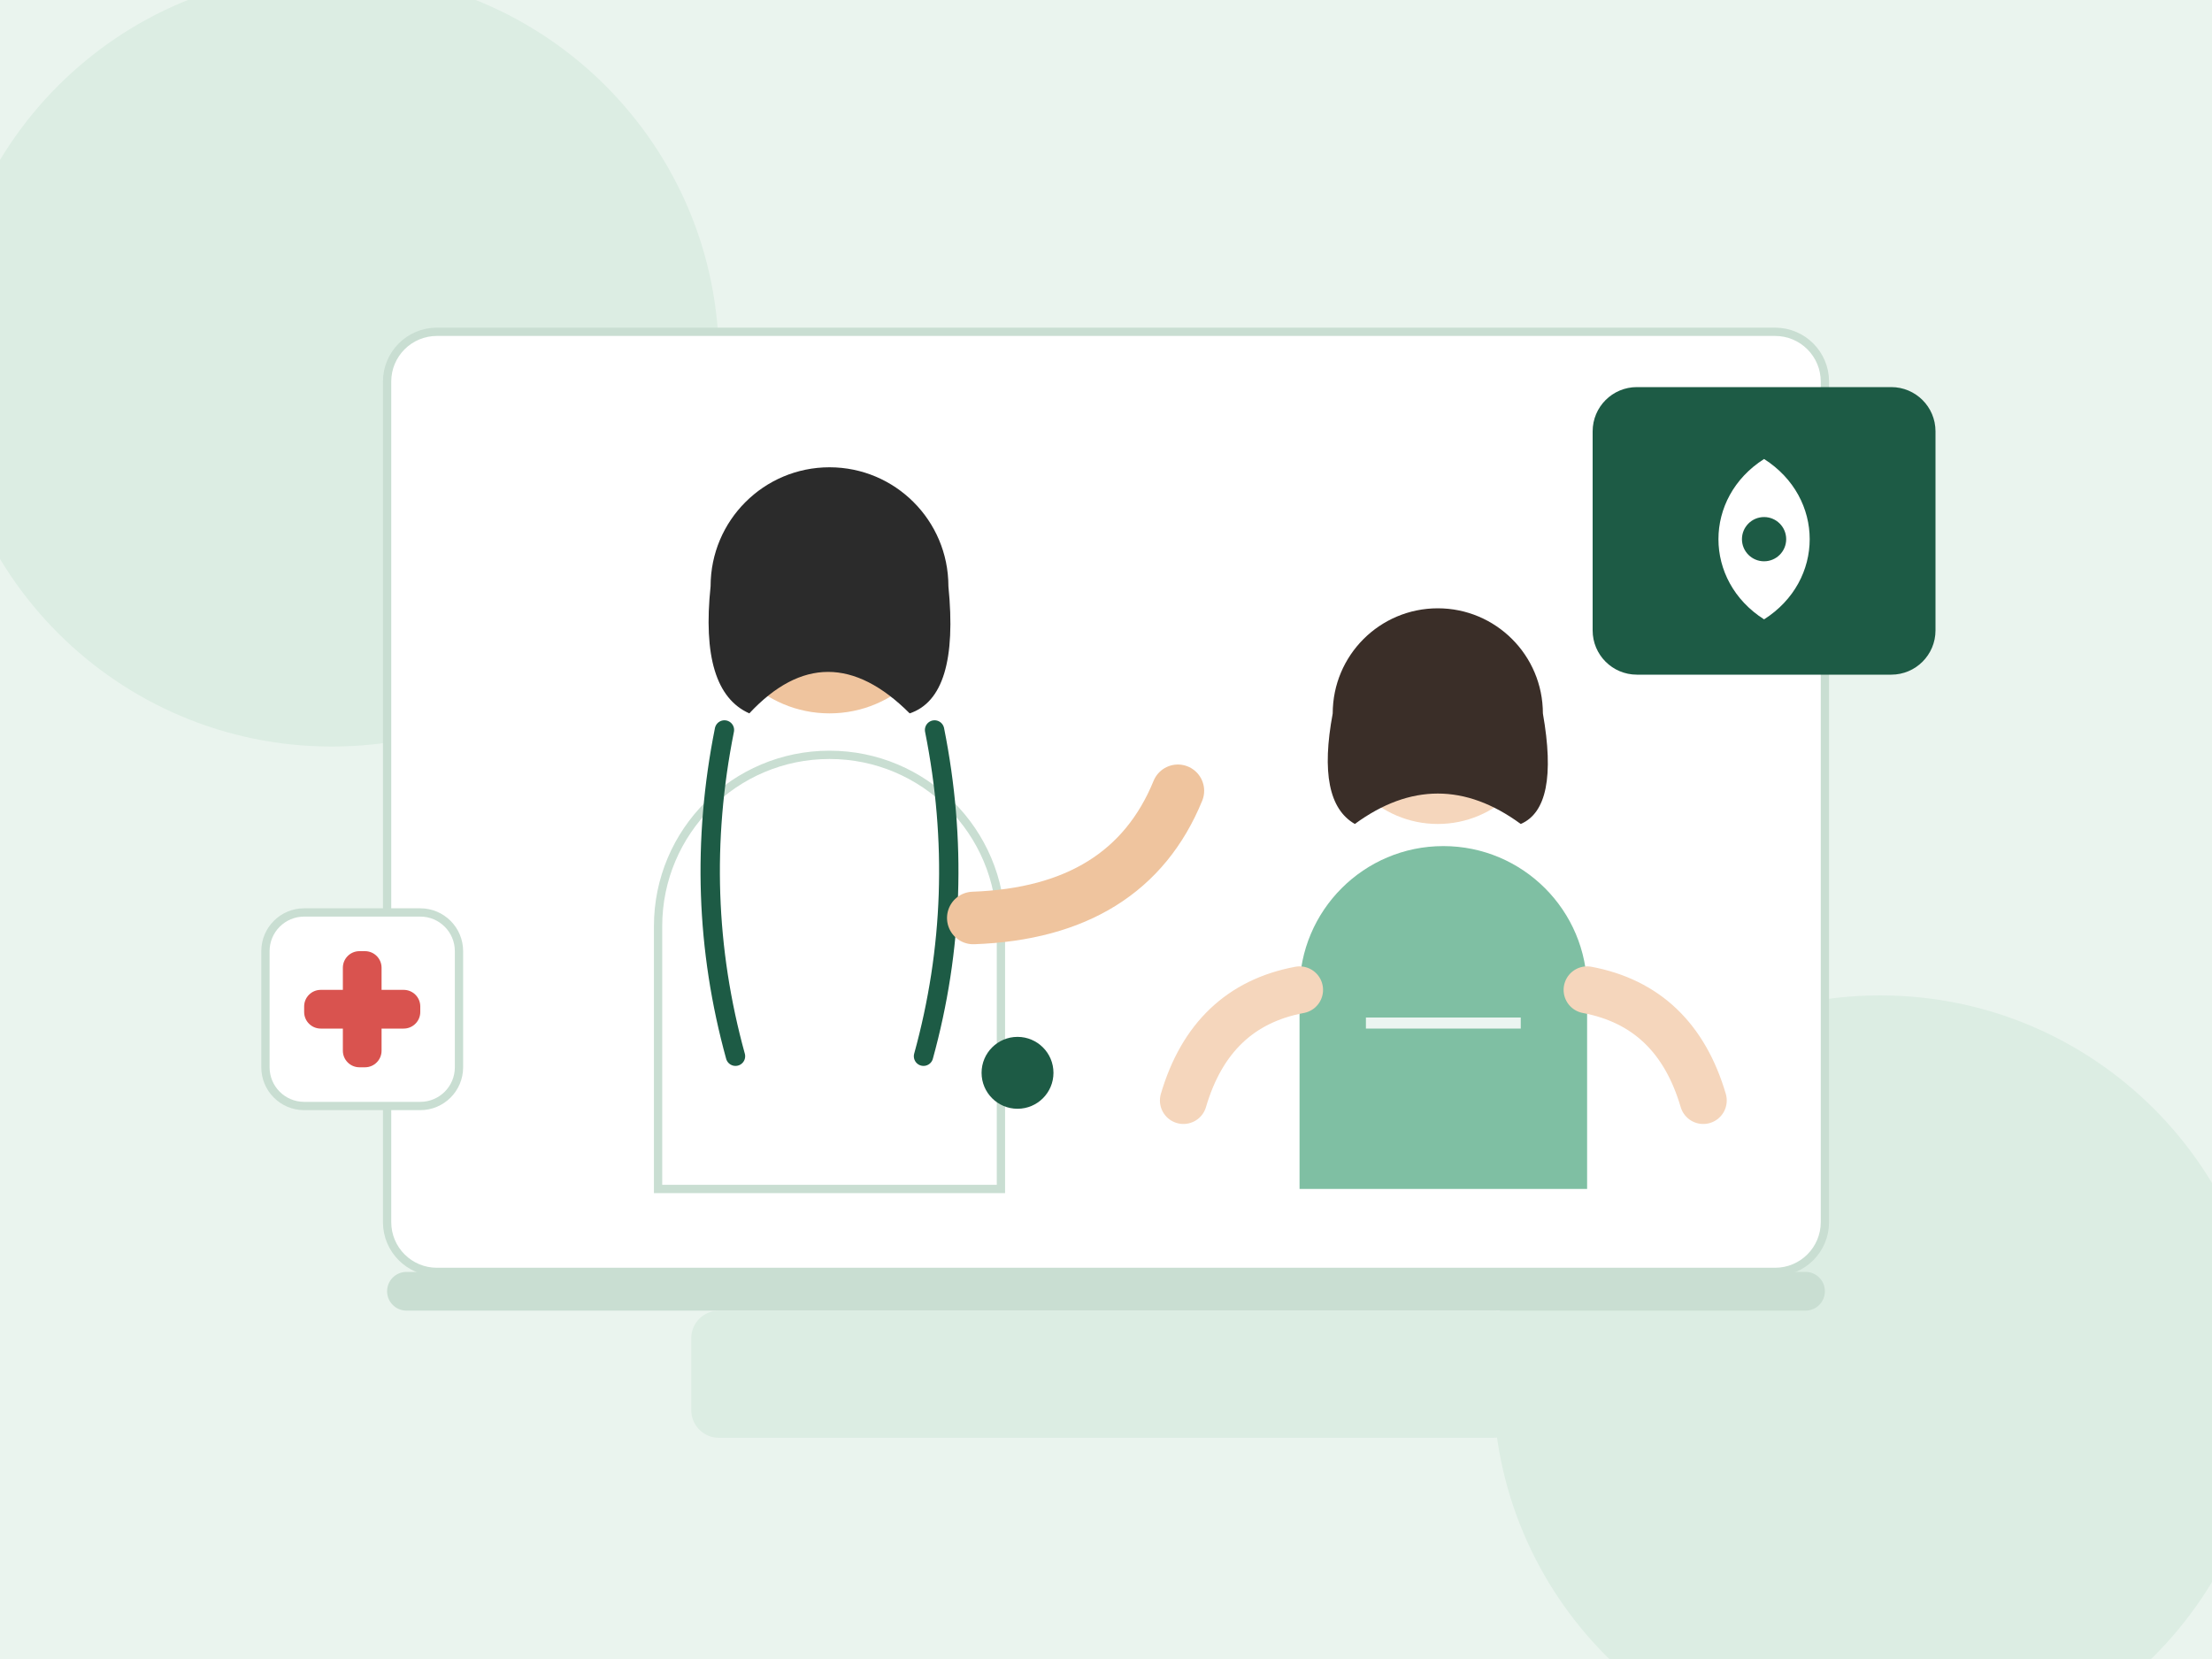
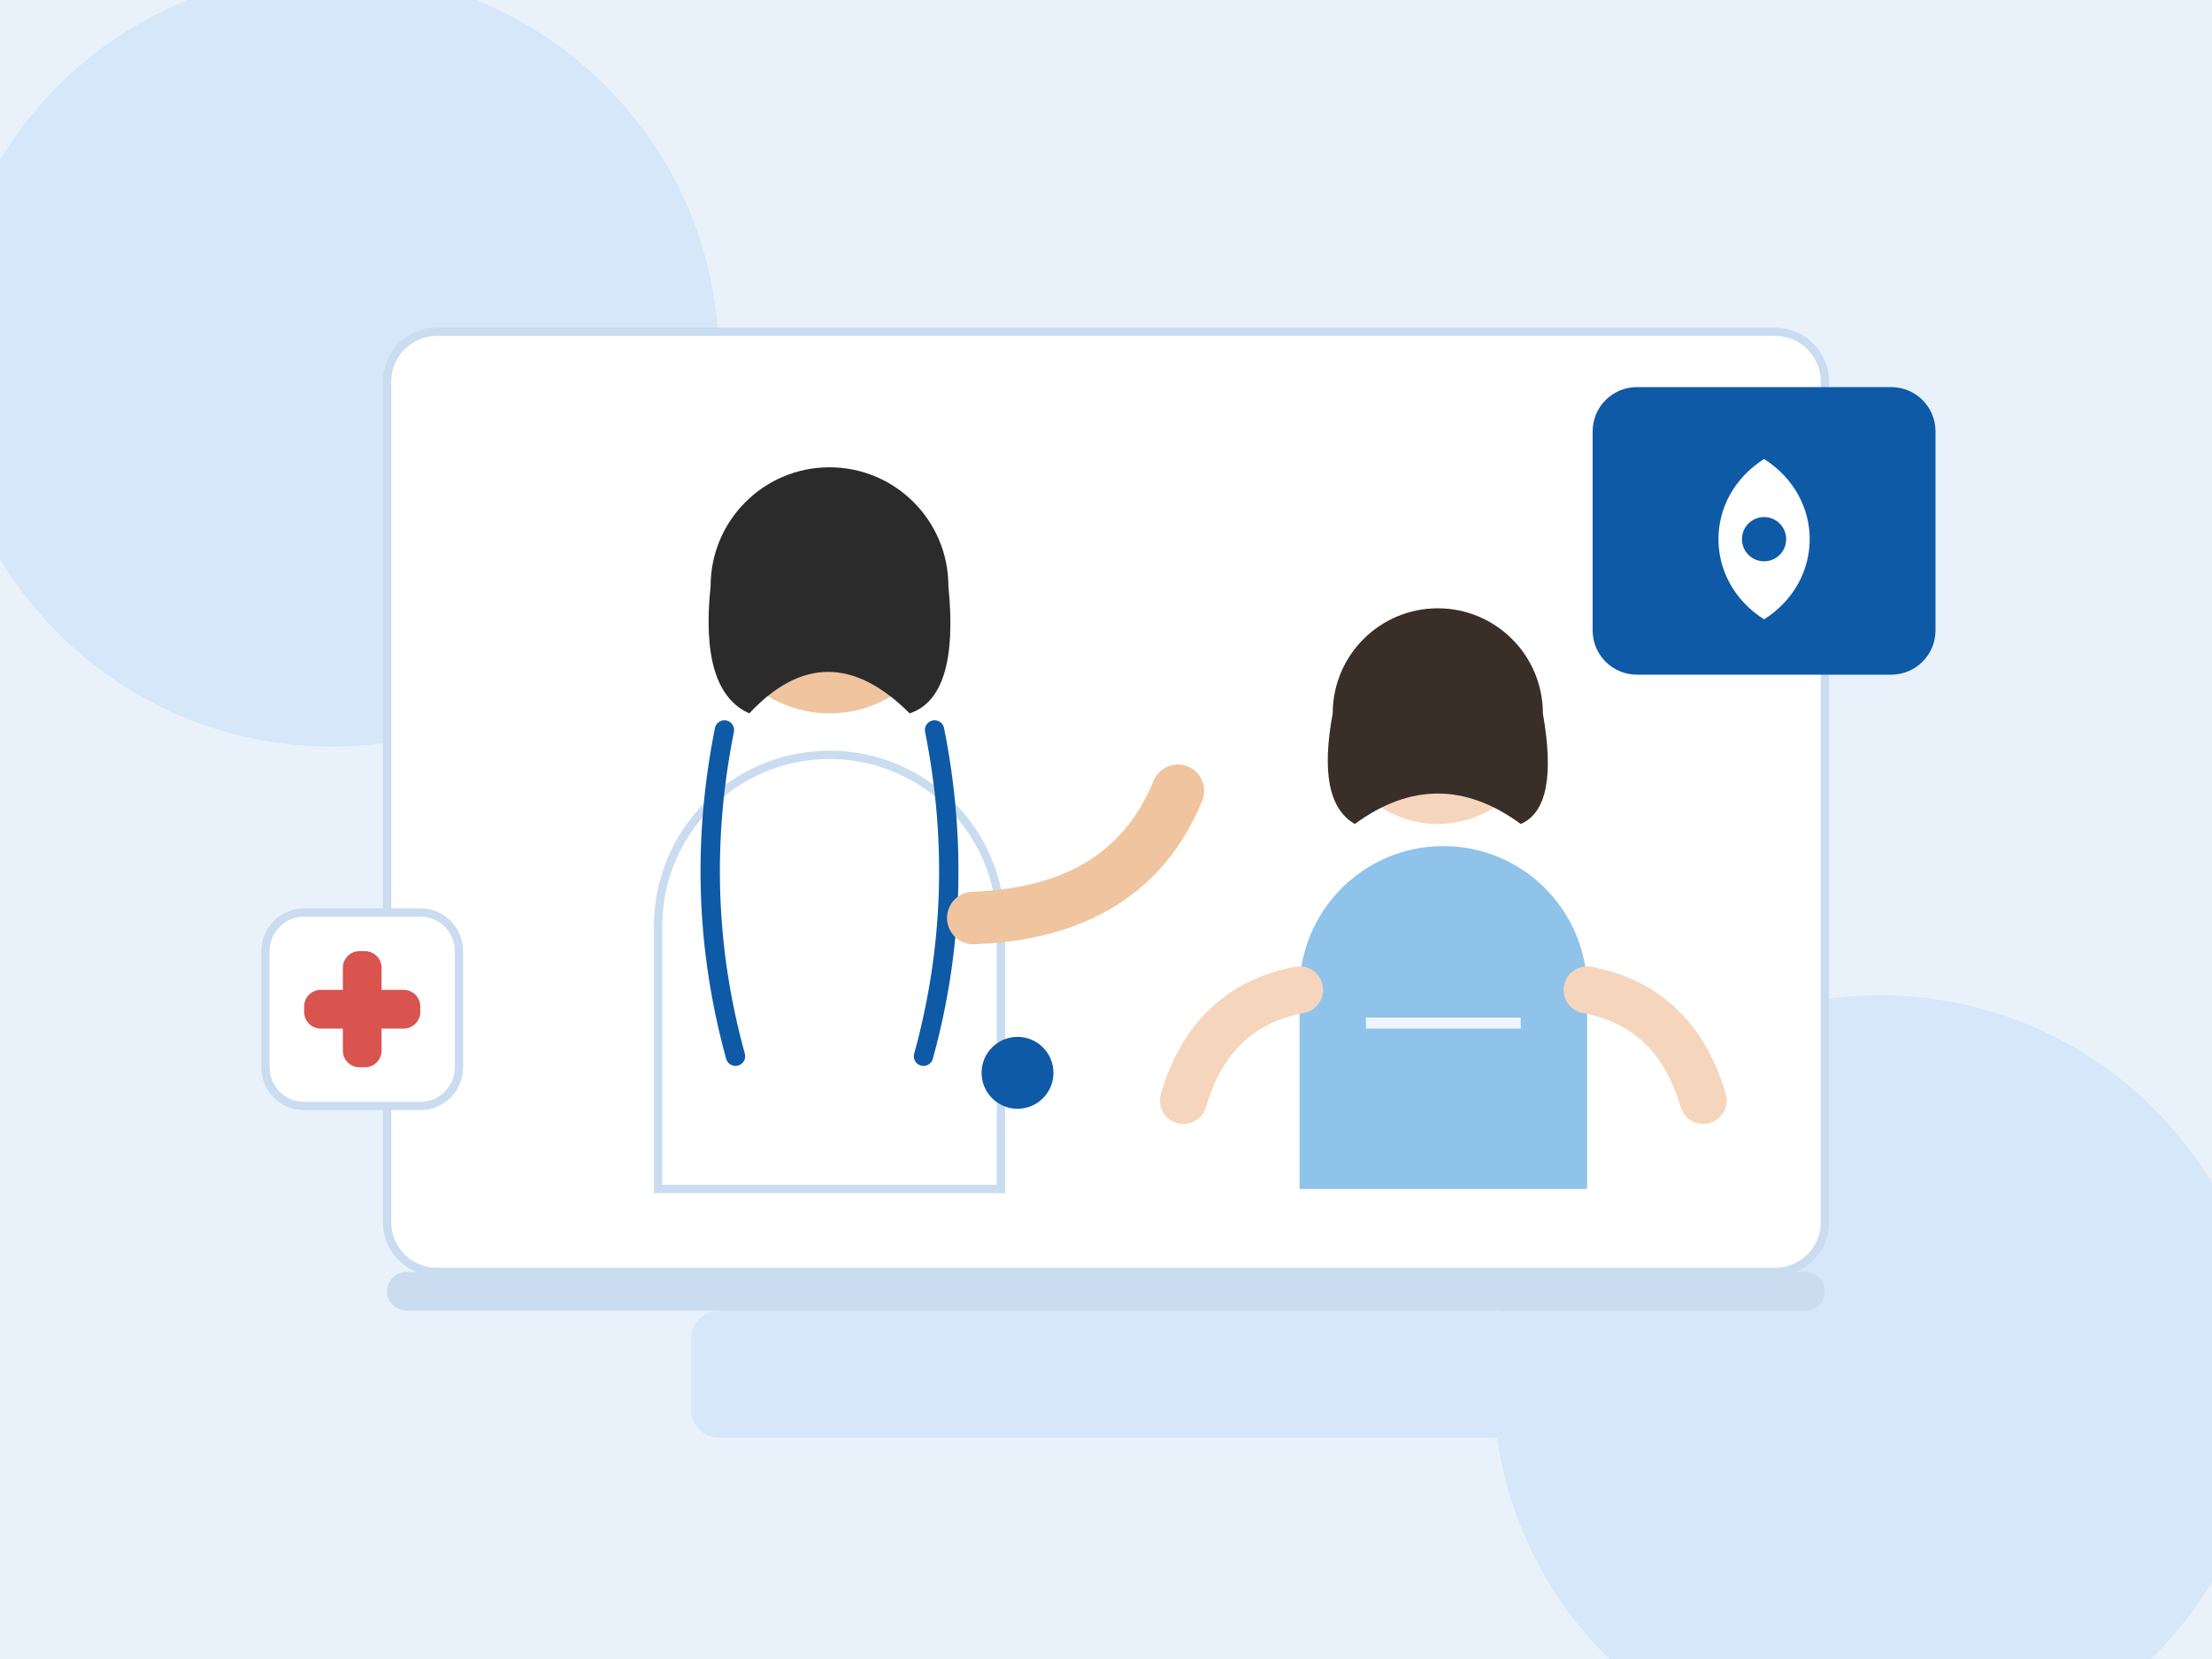
<svg xmlns="http://www.w3.org/2000/svg" width="800" height="600" viewBox="0 0 800 600">
-   <rect width="800" height="600" fill="#EAF4EE" />
-   <circle cx="120" cy="130" r="140" fill="#DCEDE3" />
-   <circle cx="680" cy="500" r="140" fill="#DCEDE3" />
-   <rect x="140" y="120" width="520" height="340" rx="18" fill="#FFFFFF" stroke="#C9DED2" stroke-width="3" />
+   <rect width="800" height="600" fill="#E9F2FB" />
+   <circle cx="120" cy="130" r="140" fill="#D5E7F8" />
+   <circle cx="680" cy="500" r="140" fill="#D5E7F8" />
+   <rect x="140" y="120" width="520" height="340" rx="18" fill="#FFFFFF" stroke="#C9DCF0" stroke-width="3" />
  <g>
    <circle cx="300" cy="215" r="43" fill="#EFC49E" />
    <path d="M257 212 a43 43 0 0 1 86 0 q4 40 -14 46 q-30 -30 -58 0 q-18 -8 -14 -46 Z" fill="#2B2B2B" />
-     <path d="M238 430 v-95 a62 62 0 0 1 124 0 v95 Z" fill="#FFFFFF" stroke="#C9DED2" stroke-width="3" />
-     <path d="M262 264 q-12 60 4 118" stroke="#1D5B45" stroke-width="7" fill="none" stroke-linecap="round" />
-     <path d="M338 264 q12 60 -4 118" stroke="#1D5B45" stroke-width="7" fill="none" stroke-linecap="round" />
-     <circle cx="368" cy="388" r="13" fill="#1D5B45" />
+     <path d="M238 430 v-95 a62 62 0 0 1 124 0 v95 Z" fill="#FFFFFF" stroke="#C9DCF0" stroke-width="3" />
+     <path d="M262 264 q-12 60 4 118" stroke="#0E5AA7" stroke-width="7" fill="none" stroke-linecap="round" />
+     <path d="M338 264 q12 60 -4 118" stroke="#0E5AA7" stroke-width="7" fill="none" stroke-linecap="round" />
+     <circle cx="368" cy="388" r="13" fill="#0E5AA7" />
    <path d="M352 332 q56 -2 74 -46" stroke="#EFC49E" stroke-width="19" stroke-linecap="round" fill="none" />
  </g>
  <g>
    <circle cx="520" cy="260" r="38" fill="#F5D6BC" />
    <path d="M482 258 a38 38 0 0 1 76 0 q6 34 -8 40 q-30 -22 -60 0 q-14 -8 -8 -40 Z" fill="#3A2E28" />
-     <path d="M470 430 v-72 a52 52 0 0 1 104 0 v72 Z" fill="#7FBFA3" />
+     <path d="M470 430 v-72 a52 52 0 0 1 104 0 v72 Z" fill="#8FC3EA" />
    <path d="M494 370 h56" stroke="#FFFFFF" stroke-width="4" opacity="0.85" />
    <path d="M470 358 q-32 6 -42 40" stroke="#F5D6BC" stroke-width="17" stroke-linecap="round" fill="none" />
    <path d="M574 358 q32 6 42 40" stroke="#F5D6BC" stroke-width="17" stroke-linecap="round" fill="none" />
  </g>
  <g>
-     <rect x="576" y="140" width="124" height="104" rx="16" fill="#1D5B45" />
+     <rect x="576" y="140" width="124" height="104" rx="16" fill="#0E5AA7" />
    <path d="M638 166 c22 14 22 44 0 58 c-22 -14 -22 -44 0 -58 Z" fill="#FFFFFF" />
-     <circle cx="638" cy="195" r="8" fill="#1D5B45" />
+     <circle cx="638" cy="195" r="8" fill="#0E5AA7" />
  </g>
  <g>
-     <rect x="96" y="330" width="70" height="70" rx="14" fill="#FFFFFF" stroke="#C9DED2" stroke-width="3" />
+     <rect x="96" y="330" width="70" height="70" rx="14" fill="#FFFFFF" stroke="#C9DCF0" stroke-width="3" />
    <g fill="#D9534F">
      <rect x="124" y="344" width="14" height="42" rx="6" />
      <rect x="110" y="358" width="42" height="14" rx="6" />
    </g>
  </g>
-   <rect x="140" y="460" width="520" height="14" rx="7" fill="#C9DED2" />
-   <rect x="250" y="474" width="300" height="46" rx="10" fill="#DCEDE3" />
+   <rect x="140" y="460" width="520" height="14" rx="7" fill="#C9DCF0" />
+   <rect x="250" y="474" width="300" height="46" rx="10" fill="#D5E7F8" />
</svg>
